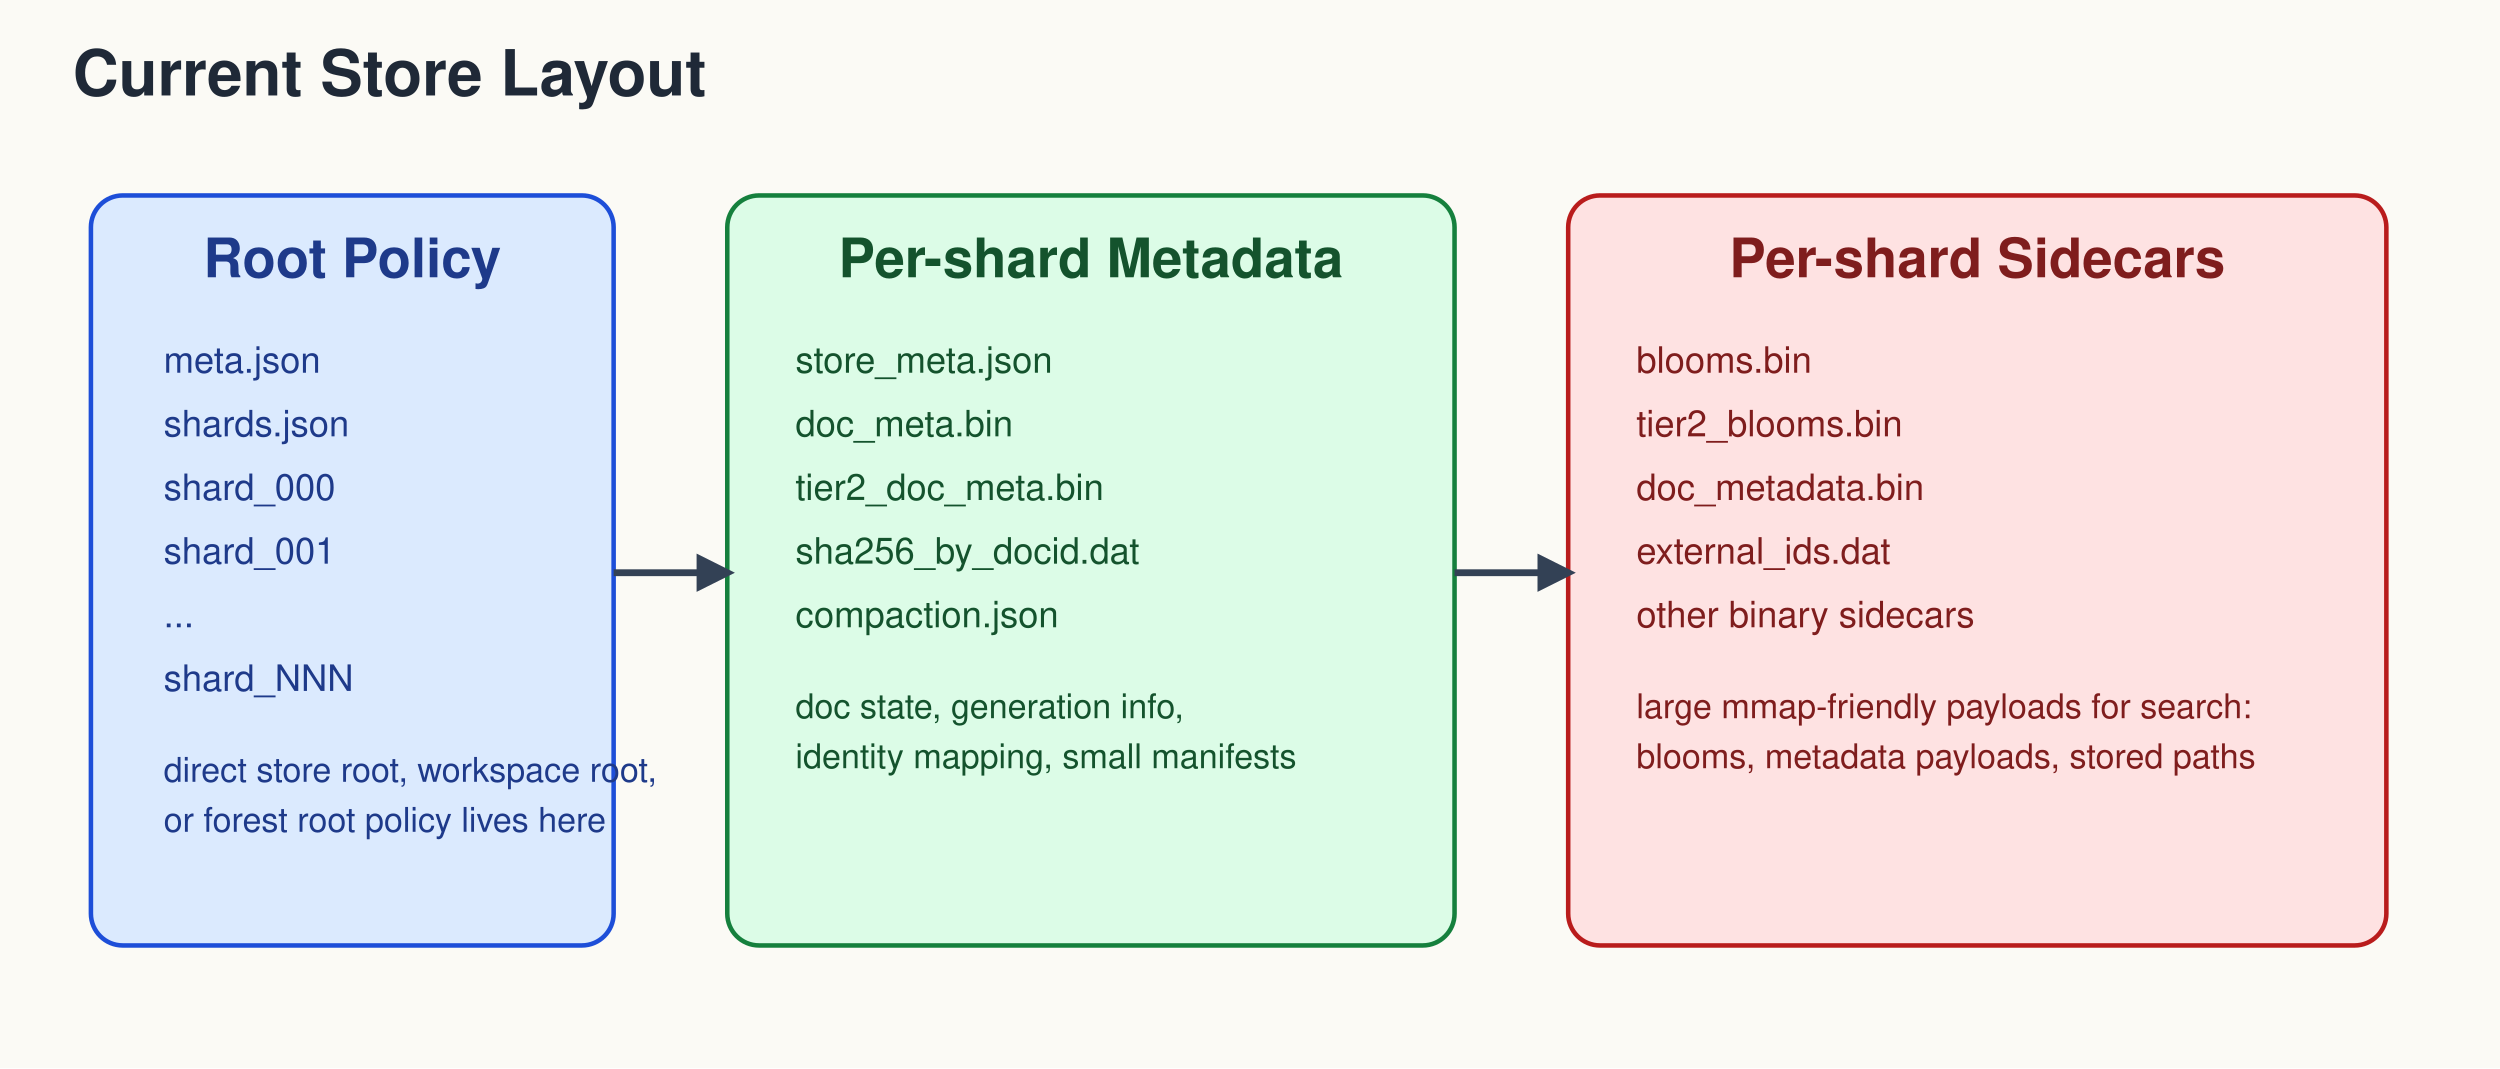
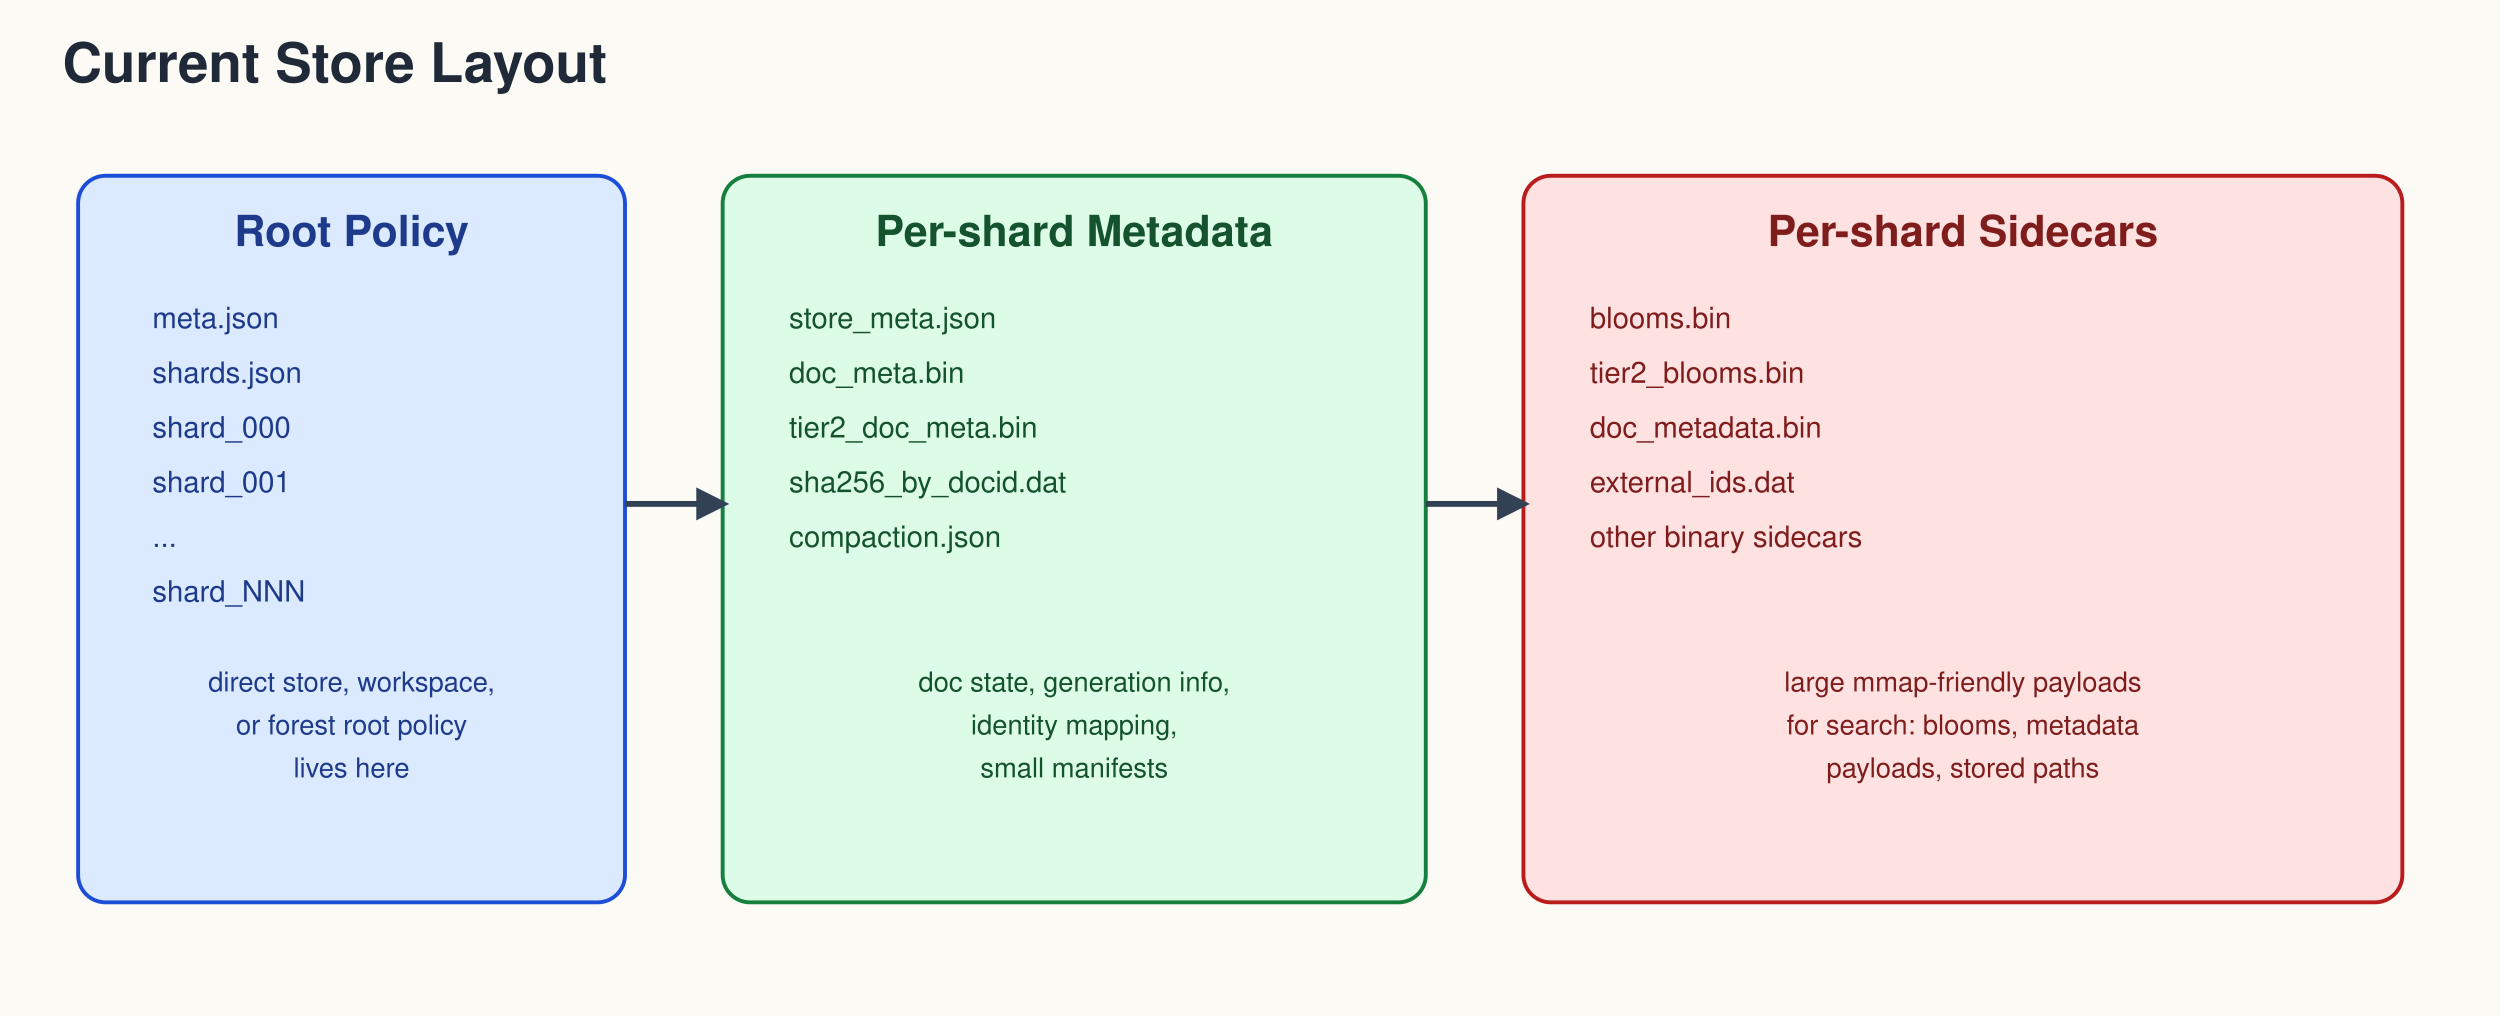
- <svg xmlns="http://www.w3.org/2000/svg" width="1100" height="470" viewBox="0 0 1100 470">
-   <rect width="1100" height="470" fill="#fbfaf5" />
+ <svg xmlns="http://www.w3.org/2000/svg" width="1280" height="520" viewBox="0 0 1280 520">
+   <rect width="1280" height="520" fill="#fbfaf5" />
  <text x="32" y="42" font-family="Helvetica, Arial, sans-serif" font-size="28" font-weight="700" fill="#1f2937">Current Store Layout</text>
  <g font-family="Helvetica, Arial, sans-serif">
-     <rect x="40" y="86" width="230" height="330" rx="14" fill="#dbeafe" stroke="#1d4ed8" stroke-width="2" />
-     <text x="155" y="122" text-anchor="middle" font-size="24" font-weight="700" fill="#1e3a8a">Root Policy</text>
-     <text x="72" y="164" font-size="16" fill="#1e3a8a">meta.json</text>
-     <text x="72" y="192" font-size="16" fill="#1e3a8a">shards.json</text>
-     <text x="72" y="220" font-size="16" fill="#1e3a8a">shard_000</text>
-     <text x="72" y="248" font-size="16" fill="#1e3a8a">shard_001</text>
-     <text x="72" y="276" font-size="16" fill="#1e3a8a">...</text>
-     <text x="72" y="304" font-size="16" fill="#1e3a8a">shard_NNN</text>
-     <text x="72" y="344" font-size="15" fill="#1e3a8a">direct store root, workspace root,</text>
-     <text x="72" y="366" font-size="15" fill="#1e3a8a">or forest root policy lives here</text>
-     <rect x="320" y="86" width="320" height="330" rx="14" fill="#dcfce7" stroke="#15803d" stroke-width="2" />
-     <text x="480" y="122" text-anchor="middle" font-size="24" font-weight="700" fill="#14532d">Per-shard Metadata</text>
-     <text x="350" y="164" font-size="16" fill="#14532d">store_meta.json</text>
-     <text x="350" y="192" font-size="16" fill="#14532d">doc_meta.bin</text>
-     <text x="350" y="220" font-size="16" fill="#14532d">tier2_doc_meta.bin</text>
-     <text x="350" y="248" font-size="16" fill="#14532d">sha256_by_docid.dat</text>
-     <text x="350" y="276" font-size="16" fill="#14532d">compaction.json</text>
-     <text x="350" y="316" font-size="15" fill="#14532d">doc state, generation info,</text>
-     <text x="350" y="338" font-size="15" fill="#14532d">identity mapping, small manifests</text>
-     <rect x="690" y="86" width="360" height="330" rx="14" fill="#fee2e2" stroke="#b91c1c" stroke-width="2" />
-     <text x="870" y="122" text-anchor="middle" font-size="24" font-weight="700" fill="#7f1d1d">Per-shard Sidecars</text>
-     <text x="720" y="164" font-size="16" fill="#7f1d1d">blooms.bin</text>
-     <text x="720" y="192" font-size="16" fill="#7f1d1d">tier2_blooms.bin</text>
-     <text x="720" y="220" font-size="16" fill="#7f1d1d">doc_metadata.bin</text>
-     <text x="720" y="248" font-size="16" fill="#7f1d1d">external_ids.dat</text>
-     <text x="720" y="276" font-size="16" fill="#7f1d1d">other binary sidecars</text>
-     <text x="720" y="316" font-size="15" fill="#7f1d1d">large mmap-friendly payloads for search:</text>
-     <text x="720" y="338" font-size="15" fill="#7f1d1d">blooms, metadata payloads, stored paths</text>
+     <rect x="40" y="90" width="280" height="372" rx="14" fill="#dbeafe" stroke="#1d4ed8" stroke-width="2" />
+     <text x="180" y="126" text-anchor="middle" font-size="22" font-weight="700" fill="#1e3a8a">Root Policy</text>
+     <text x="78" y="168" font-size="15" fill="#1e3a8a">meta.json</text>
+     <text x="78" y="196" font-size="15" fill="#1e3a8a">shards.json</text>
+     <text x="78" y="224" font-size="15" fill="#1e3a8a">shard_000</text>
+     <text x="78" y="252" font-size="15" fill="#1e3a8a">shard_001</text>
+     <text x="78" y="280" font-size="15" fill="#1e3a8a">...</text>
+     <text x="78" y="308" font-size="15" fill="#1e3a8a">shard_NNN</text>
+     <text x="180" y="354" text-anchor="middle" font-size="14" fill="#1e3a8a">direct store, workspace,</text>
+     <text x="180" y="376" text-anchor="middle" font-size="14" fill="#1e3a8a">or forest root policy</text>
+     <text x="180" y="398" text-anchor="middle" font-size="14" fill="#1e3a8a">lives here</text>
+     <rect x="370" y="90" width="360" height="372" rx="14" fill="#dcfce7" stroke="#15803d" stroke-width="2" />
+     <text x="550" y="126" text-anchor="middle" font-size="22" font-weight="700" fill="#14532d">Per-shard Metadata</text>
+     <text x="404" y="168" font-size="15" fill="#14532d">store_meta.json</text>
+     <text x="404" y="196" font-size="15" fill="#14532d">doc_meta.bin</text>
+     <text x="404" y="224" font-size="15" fill="#14532d">tier2_doc_meta.bin</text>
+     <text x="404" y="252" font-size="15" fill="#14532d">sha256_by_docid.dat</text>
+     <text x="404" y="280" font-size="15" fill="#14532d">compaction.json</text>
+     <text x="550" y="354" text-anchor="middle" font-size="14" fill="#14532d">doc state, generation info,</text>
+     <text x="550" y="376" text-anchor="middle" font-size="14" fill="#14532d">identity mapping,</text>
+     <text x="550" y="398" text-anchor="middle" font-size="14" fill="#14532d">small manifests</text>
+     <rect x="780" y="90" width="450" height="372" rx="14" fill="#fee2e2" stroke="#b91c1c" stroke-width="2" />
+     <text x="1005" y="126" text-anchor="middle" font-size="22" font-weight="700" fill="#7f1d1d">Per-shard Sidecars</text>
+     <text x="814" y="168" font-size="15" fill="#7f1d1d">blooms.bin</text>
+     <text x="814" y="196" font-size="15" fill="#7f1d1d">tier2_blooms.bin</text>
+     <text x="814" y="224" font-size="15" fill="#7f1d1d">doc_metadata.bin</text>
+     <text x="814" y="252" font-size="15" fill="#7f1d1d">external_ids.dat</text>
+     <text x="814" y="280" font-size="15" fill="#7f1d1d">other binary sidecars</text>
+     <text x="1005" y="354" text-anchor="middle" font-size="14" fill="#7f1d1d">large mmap-friendly payloads</text>
+     <text x="1005" y="376" text-anchor="middle" font-size="14" fill="#7f1d1d">for search: blooms, metadata</text>
+     <text x="1005" y="398" text-anchor="middle" font-size="14" fill="#7f1d1d">payloads, stored paths</text>
  </g>
  <g stroke="#334155" stroke-width="3" fill="#334155">
-     <line x1="270" y1="252" x2="320" y2="252" />
-     <polygon points="320,252 308,246 308,258" />
-     <line x1="640" y1="252" x2="690" y2="252" />
-     <polygon points="690,252 678,246 678,258" />
+     <line x1="320" y1="258" x2="370" y2="258" />
+     <polygon points="370,258 358,252 358,264" />
+     <line x1="730" y1="258" x2="780" y2="258" />
+     <polygon points="780,258 768,252 768,264" />
  </g>
</svg>
